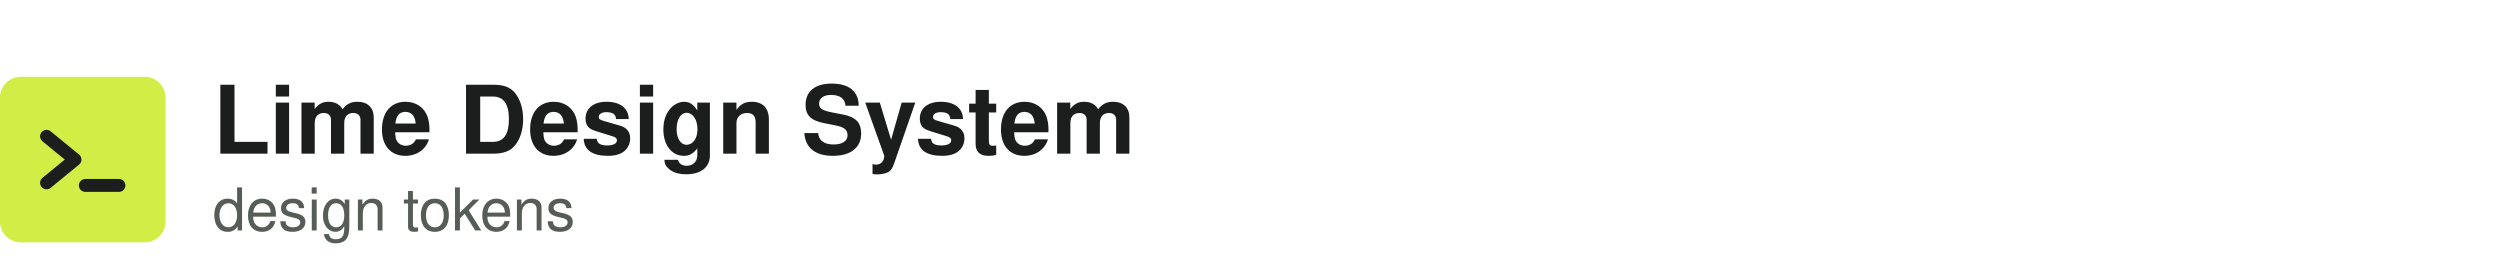
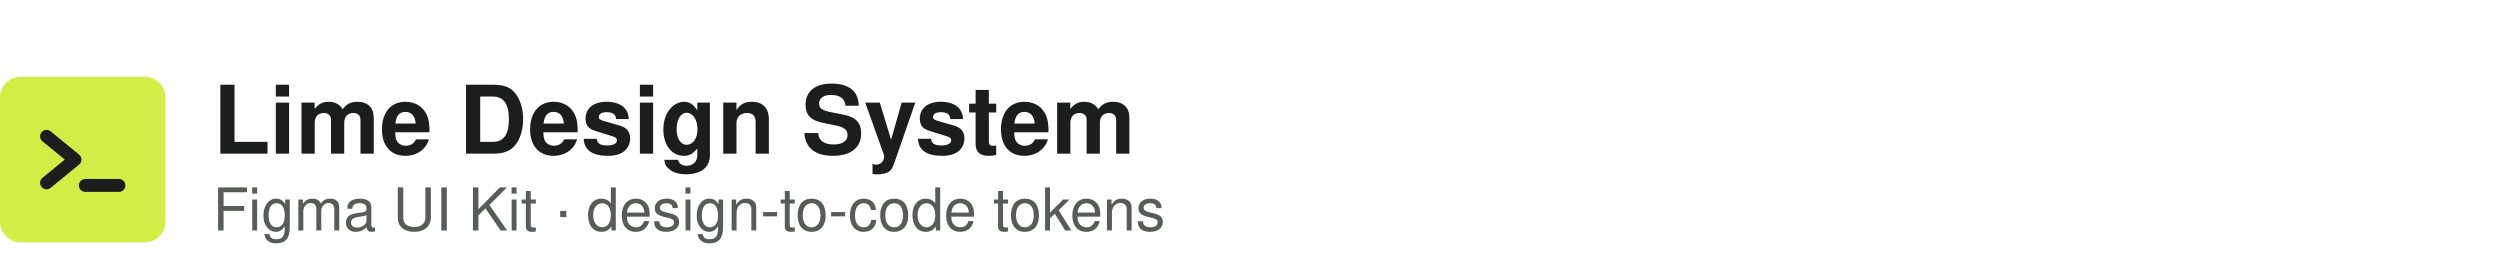
<svg xmlns="http://www.w3.org/2000/svg" width="846" height="94" viewBox="0 0 846 94">
  <g transform="translate(0 26) scale(.875)">
    <rect x="0" y="0" width="64" height="64" rx="8" fill="#d2ee46" />
    <g fill="none" stroke="#1b1e1c" stroke-width="5" stroke-linecap="round" stroke-linejoin="round">
      <polyline points="18,23 29,32 18,41" />
      <line x1="33" y1="42" x2="46" y2="42" />
    </g>
  </g>
  <text x="72" y="52" style="font:700 32px -apple-system, BlinkMacSystemFont, 'Segoe UI', Helvetica, Arial, sans-serif" fill="#1b1e1c">Lime Design System</text>
-   <text x="72" y="78" style="font:400 20px -apple-system, BlinkMacSystemFont, 'Segoe UI', Helvetica, Arial, sans-serif" fill="#565d56">design tokens</text>
+   <text x="72" y="78" style="font:400 20px -apple-system, BlinkMacSystemFont, 'Segoe UI', Helvetica, Arial, sans-serif" fill="#565d56">Figma UI Kit · design-to-code tokens</text>
</svg>
